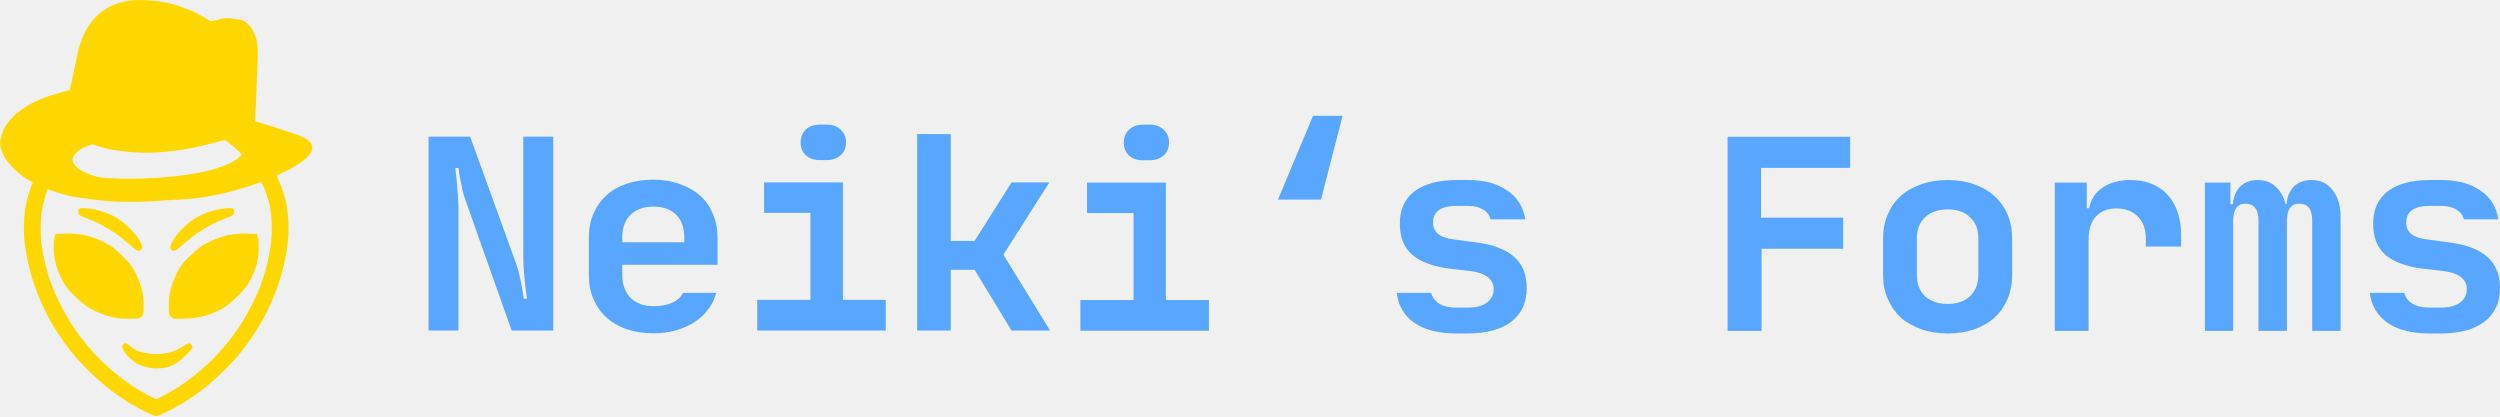
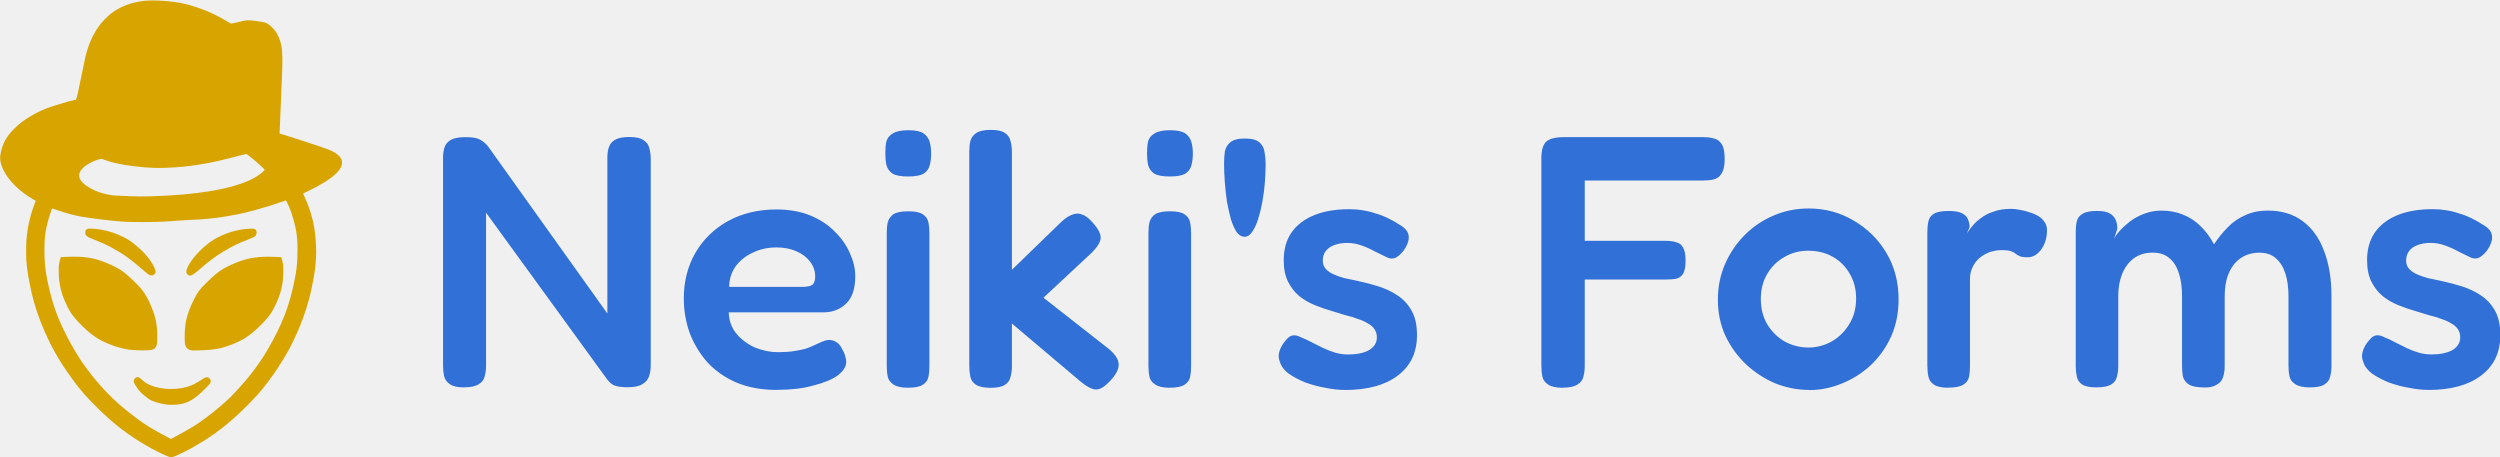
- <svg xmlns="http://www.w3.org/2000/svg" viewBox="0 0 800 133.16">
-   <path fill="gold" d="M49.423 133.03c-1.823-.621-6.216-2.916-9.095-4.75a97 97 0 0 1-4.304-2.962c-2.994-2.21-6.789-5.658-10.124-9.2-1.42-1.508-1.968-2.129-2.794-3.164-3.315-4.155-6.316-8.755-8.309-12.737-2.07-4.134-3.354-7.338-4.645-11.593-.971-3.201-1.961-8.06-2.304-11.301-.17-1.62-.211-2.425-.213-4.228-.002-2.4.178-4.643.557-6.926.33-1.993 1.13-4.859 1.893-6.787.219-.552.39-1.01.38-1.017a4 4 0 0 0-.248-.132c-.41-.207-1.825-1.067-2.347-1.427C5.73 55.331 3.853 53.57 2.5 51.77c-.677-.9-1.043-1.486-1.483-2.37-.843-1.696-1.111-3.116-.86-4.57.148-.868.434-1.952.675-2.567 1.456-3.715 5.016-7.084 10.186-9.639 2.085-1.03 3.676-1.62 7.197-2.664 1.353-.402 3.577-.978 3.775-.978.167 0 .305-.208.453-.681.154-.495.866-3.802 1.705-7.926.808-3.967 1.023-4.88 1.484-6.283C28.265 6.074 33.636 1.318 41.267.243 42.528.065 43.14.028 44.724.032c2.969.007 5.934.292 8.56.822 1.829.37 5.228 1.443 7.102 2.241a48 48 0 0 1 6.349 3.29l.552.341.405-.001c.323-.001.657-.068 1.654-.331 2.724-.718 3.062-.733 6.23-.277 1.79.258 2.255.419 3.138 1.086.98.74 1.828 1.794 2.44 3.033.606 1.228.834 1.928 1.058 3.25.392 2.312.383 3.106-.181 16.187-.189 4.373-.35 8.21-.358 8.528l-.015.578.718.209c2.465.719 12.425 3.988 13.587 4.46 1.784.723 2.975 1.535 3.546 2.415 1.371 2.115-.66 4.786-5.93 7.802-.836.479-3.203 1.682-4.75 2.416l-.328.156.372.797c1.134 2.43 1.764 4.223 2.46 6.996.656 2.609 1.01 5.788 1.009 9.038-.002 3.372-.332 6.124-1.271 10.609-.828 3.95-2.208 8.331-3.769 11.965-2.496 5.812-5.079 10.24-9.057 15.53-2.06 2.74-3.54 4.4-6.753 7.578-3.768 3.726-6.939 6.308-11.133 9.069-3.094 2.036-8.067 4.66-9.913 5.23-.456.14-.556.139-1.023-.02zm1.624-5.752c2.877-1.492 5.814-3.21 7.45-4.357 3.756-2.634 7.752-6.006 10.197-8.604 2.831-3.008 4.668-5.227 6.81-8.229 1.368-1.915 3.242-5.005 4.612-7.6 1.076-2.039 2.547-5.228 3.152-6.833 1.25-3.32 2.092-6.344 2.937-10.556.547-2.73.763-5.084.761-8.322-.002-3.747-.266-5.739-1.192-8.988-.282-.986-.756-2.427-1.013-3.074-.188-.474-1-2.258-1.1-2.416-.031-.05-.432.07-1.578.467-4.507 1.565-9.078 2.851-12.63 3.554-5.253 1.04-8.262 1.393-14.093 1.656-.688.031-2.183.127-3.324.212-3.558.267-5.056.337-8.562.4-2.484.046-6.823-.05-8.323-.185-3.45-.308-5.853-.585-9.014-1.04-2.383-.342-3.629-.573-4.88-.906-1.898-.504-4.72-1.38-5.713-1.772l-.276-.11-.157.41c-.22.575-.656 1.922-.907 2.804-.928 3.252-1.192 5.247-1.194 9.014-.002 4.254.36 6.973 1.62 12.178.688 2.847 1.807 6.187 2.896 8.649 3.228 7.293 7.018 13.232 11.962 18.739 2.367 2.637 3.652 3.894 6.26 6.12 1.424 1.218 3.553 2.87 5.449 4.23 1.706 1.223 4.768 3.026 7.74 4.558.548.283 1.025.514 1.059.514s.507-.23 1.05-.513zm-1.803-9.412c-.073-.01-.348-.046-.612-.077-1.61-.195-3.659-.787-4.698-1.357-.629-.345-1.935-1.369-2.738-2.146-.676-.654-1.682-2.058-2.016-2.811-.255-.577.017-1.259.617-1.549.488-.236.775-.106 1.869.849.85.742 1.12.918 1.998 1.304 1.239.545 2.465.88 3.878 1.058 1.666.21 2.828.225 4.414.053 1.637-.176 2.614-.408 3.917-.929.9-.36 1.17-.503 2.329-1.24.557-.354 1.24-.76 1.518-.903.454-.234.532-.258.781-.237.632.053 1.172.736 1.058 1.342-.05.264-.408.713-1.325 1.66-.979 1.01-1.778 1.746-2.696 2.482-.885.709-1.275.97-2.083 1.387-1.369.71-2.303.957-4.137 1.094-.682.05-1.787.06-2.074.02zM56.072 102c-1.195-.17-1.768-.73-2-1.952-.047-.252-.067-.876-.065-2.038.004-1.753.081-2.7.347-4.281.286-1.696 1.001-3.76 2.065-5.956 1.15-2.372 1.828-3.347 3.484-5.003 1.617-1.618 3.27-3.087 4.283-3.805 2.152-1.524 6.086-3.18 8.951-3.767.989-.203 2.617-.378 4.242-.457.762-.037 4.73.07 4.795.13.054.05.445 1.447.53 1.895.095.504.095 3.593 0 4.466-.164 1.513-.486 3.082-.891 4.342-.555 1.729-1.803 4.386-2.628 5.597-1.402 2.058-4.374 5.017-6.693 6.666-1.42 1.009-2.682 1.66-4.848 2.498-2.288.887-3.838 1.254-6.328 1.5-1.511.15-4.659.248-5.244.165zm-16.746-.057c-1.693-.117-2.383-.225-3.927-.617-1.239-.314-1.948-.54-2.987-.95-2.837-1.122-4.338-1.977-6.248-3.56-1.666-1.379-3.511-3.235-4.674-4.702-.846-1.067-1.265-1.768-2.085-3.49-1.201-2.523-1.788-4.51-2.104-7.126-.109-.904-.155-3.522-.075-4.294.058-.57.47-2.236.576-2.333.021-.02.972-.065 2.113-.1 1.582-.05 2.326-.052 3.137-.005 1.257.072 2.75.233 3.534.382 3.268.62 7.716 2.566 9.894 4.329 1.623 1.313 4.227 3.847 5.083 4.945 1.07 1.374 2.227 3.592 3.126 5.992.669 1.784.898 2.76 1.159 4.937.096.807.118 1.28.121 2.632.004 1.735-.034 2.161-.24 2.713-.229.612-.68.998-1.37 1.174-.296.075-.685.092-2.374.104-1.112.008-2.308-.006-2.66-.03zm4.595-21.796c-.457-.178-1.124-.689-2.681-2.052-2.36-2.065-4.608-3.732-6.62-4.908-2.723-1.59-4.32-2.365-6.861-3.33-1.748-.664-2.17-.884-2.483-1.297-.42-.553-.353-1.41.134-1.742.34-.23.65-.264 1.79-.192 3.148.198 6.094 1.016 9.118 2.533 2.207 1.108 4.825 3.283 6.785 5.638.858 1.032 1.465 1.954 1.998 3.033.507 1.026.533 1.536.104 2.012-.35.39-.798.496-1.284.306m11.199.017a1.18 1.18 0 0 1-.627-.883c-.053-.345.102-.88.468-1.616 1.317-2.643 4.238-5.703 7.456-7.81.98-.64 3.307-1.7 4.788-2.178 1.102-.356 2.77-.733 4.028-.911.958-.136 2.53-.213 2.856-.14.617.138.867.462.867 1.125 0 .338-.022.436-.144.644-.291.494-.713.747-2.17 1.298-2.678 1.014-4.061 1.656-6.275 2.913-2.01 1.142-2.785 1.648-4.6 3.007a57 57 0 0 0-3.084 2.507c-1.471 1.288-2.218 1.863-2.652 2.043-.262.108-.705.109-.911.001zm-8.961-23.048c7.281-.307 12.657-.88 17.756-1.892 5.38-1.068 9.566-2.59 11.919-4.335.499-.37 1.541-1.358 1.541-1.46 0-.072-1.221-1.271-2-1.964-.6-.535-1.579-1.33-2.52-2.047l-.718-.548-.425.032c-.288.022-.967.18-2.101.487-5.534 1.502-9.127 2.247-13.96 2.896-3.249.436-8.097.703-10.622.585a82 82 0 0 1-8.576-.881c-2.078-.333-4.358-.912-5.86-1.489l-.755-.29-.362.057c-.975.154-2.87.964-3.952 1.69-3.516 2.358-2.967 4.899 1.55 7.167 1.417.712 2.846 1.186 4.7 1.56 1.357.275 1.94.318 5.85.435 1.14.034 2.085.074 2.1.089.039.04 4.976-.03 6.434-.092z" />
-   <path fill="#58a6ff" d="M137.14 43.725h13.295l14.949 41.244q.473 1.418.827 3.19.473 1.832.768 3.487.355 1.95.65 3.959h1.005l-.177-1.3q-.178-1.3-.414-3.25-.177-2.009-.414-4.432-.177-2.422-.177-4.668v-38.23h9.572v62.043H163.73l-14.654-41.362q-.65-1.713-1.063-3.545-.414-1.832-.71-3.427-.354-1.832-.59-3.664h-1.005q.237 2.069.473 4.432.177 1.95.355 4.373.177 2.363.177 4.845v38.348h-9.572zm71.911 62.929q-4.609 0-8.509-1.3-3.84-1.359-6.5-3.782-2.659-2.422-4.136-5.85-1.477-3.486-1.477-7.68V76.045q0-4.195 1.477-7.681 1.477-3.428 4.136-5.85 2.66-2.423 6.5-3.723 3.9-1.3 8.509-1.3 4.668 0 8.509 1.418 3.781 1.3 6.44 3.664 2.718 2.422 4.137 5.909 1.477 3.427 1.477 7.622v8.627h-30.49v3.132q0 4.727 2.6 7.386 2.718 2.718 7.327 2.718 3.545 0 5.968-1.064 2.54-1.122 3.545-3.19H229.2q-.768 2.954-2.6 5.318-1.832 2.422-4.49 4.136-2.6 1.654-5.969 2.6-3.25.886-7.09.886zm-9.927-29.131h19.854v-1.418q0-4.727-2.54-7.327-2.6-2.66-7.387-2.66-4.609 0-7.327 2.66-2.6 2.6-2.6 7.268zm43.194 28.244v-9.809h17.018v-27.83h-14.83v-9.75h25.23v37.58h13.71v9.808zm13.886-60.211q0-2.482 1.655-4.077 1.713-1.596 4.49-1.596h2.246q2.777 0 4.431 1.596 1.714 1.595 1.714 4.077 0 2.6-1.714 4.136-1.772 1.536-4.49 1.536h-2.187q-2.777 0-4.49-1.536-1.655-1.536-1.655-4.136m37.285-2.659h10.754v34.212h7.623l11.818-18.731h12.113l-14.713 23.104 14.949 24.285h-12.35l-11.818-19.44h-7.623v19.44h-10.754zm52.234 62.929v-9.809h17.018v-27.83h-14.89v-9.75h25.231v37.58h13.768v9.808zm13.886-60.211q0-2.54 1.655-4.077 1.713-1.655 4.49-1.655H368q2.718 0 4.372 1.655 1.714 1.536 1.714 4.077t-1.714 4.136q-1.713 1.536-4.49 1.536h-2.128q-2.777 0-4.49-1.536-1.655-1.595-1.655-4.136m63.107 18.258h-13.768l11.227-26.826h9.454zm46.74 42.839h-3.428q-8.39 0-13.413-3.368-4.904-3.427-5.673-9.631h11.05q.532 2.245 2.66 3.545 2.186 1.182 5.377 1.182h3.427q4.077 0 6.263-1.537 2.245-1.654 2.245-4.372 0-4.786-7.386-5.79l-6.736-.769q-8.095-1.064-11.995-4.49-3.9-3.428-3.9-9.928 0-6.736 4.668-10.34 4.787-3.604 13.59-3.604h3.546q7.859 0 12.586 3.368 4.845 3.25 5.731 9.218H476.96q-.413-2.01-2.363-3.132-1.95-1.182-4.846-1.182h-3.545q-7.622 0-7.622 5.318 0 4.61 6.381 5.377l7.032.946q8.45 1.004 12.527 4.668 4.018 3.486 4.018 9.986 0 6.972-4.905 10.754-4.904 3.781-14.18 3.781zm83.373-.827V43.783h39.235v9.927h-28.54v15.954h26.294v9.927h-26.117v26.294zm60.566-29.603v11.64q0 4.313 2.6 6.854 2.659 2.482 7.268 2.482 4.55 0 7.15-2.482 2.659-2.54 2.659-6.854v-11.64q0-4.314-2.66-6.795-2.6-2.482-7.15-2.482-4.49 0-7.208 2.482-2.659 2.481-2.659 6.795m-10.813 11.64v-11.64q0-4.196 1.477-7.623 1.478-3.486 4.137-5.908 2.777-2.482 6.617-3.782 3.782-1.36 8.45-1.36t8.45 1.36q3.782 1.3 6.5 3.782 2.718 2.422 4.195 5.908 1.477 3.427 1.477 7.623v11.64q0 4.254-1.477 7.8-1.477 3.427-4.136 5.908-2.66 2.423-6.56 3.782-3.78 1.3-8.449 1.3-4.668 0-8.45-1.36-3.84-1.358-6.618-3.78-2.659-2.542-4.136-5.969t-1.477-7.681m54.952 17.963V58.437h10.222v8.213h.768q.827-4.313 4.314-6.618 3.427-2.422 8.804-2.422 7.681 0 11.995 4.727t4.313 13.118v3.427h-11.286V76.4q0-4.609-2.54-7.09-2.482-2.6-6.914-2.6-4.136 0-6.559 2.6-2.304 2.6-2.304 7.09v29.485zm48.04 0V58.437h8.153v6.913h.828q.236-3.604 2.304-5.672 2.186-2.068 5.673-2.068 3.368 0 5.613 2.068 2.363 2.068 3.25 5.672h.295q.296-3.604 2.364-5.672 2.127-2.068 5.672-2.068 4.314 0 6.736 3.25 2.541 3.19 2.541 8.804v36.22h-9.1V70.55q0-5.377-4.136-5.377-3.959 0-3.959 5.554v35.158h-9.1V70.55q0-4.432-2.835-5.2-.828-.177-1.3-.177-.414 0-1.3.177-2.66.768-2.66 5.377v35.158zm75.337.827h-3.486q-8.39 0-13.354-3.368-4.964-3.427-5.732-9.631h11.05q.532 2.245 2.718 3.545 2.128 1.182 5.318 1.182h3.487q4.018 0 6.204-1.537 2.245-1.654 2.245-4.372 0-4.786-7.327-5.79l-6.736-.769q-8.154-1.064-12.054-4.49-3.84-3.428-3.84-9.928 0-6.736 4.667-10.34 4.728-3.604 13.531-3.604h3.546q7.858 0 12.586 3.368 4.845 3.25 5.731 9.218h-11.05q-.472-2.01-2.422-3.132-1.891-1.182-4.846-1.182h-3.545q-7.622 0-7.622 5.318 0 4.61 6.44 5.377l6.973.946q8.45 1.004 12.527 4.668 4.077 3.486 4.077 9.986 0 6.972-4.964 10.754-4.904 3.781-14.122 3.781z" class="a" />
+ <svg xmlns="http://www.w3.org/2000/svg" viewBox="0 0 684 125">
+   <path fill="#d8a400" d="M46.3 125c-.82-.265-3.01-1.3-4.7-2.22-3.13-1.71-5.35-3.14-8.18-5.25-3.13-2.34-7.21-6.16-10.5-9.86-1.62-1.8-4.23-5.34-5.99-8.12-1.4-2.21-2.37-3.93-3.35-5.93-1.89-3.87-3.11-7-4.23-10.8-.836-2.88-1.68-7.13-2-9.98-.172-1.58-.202-2.19-.201-4.14 0-2.41.131-4.09.5-6.41.289-1.82 1.09-4.71 1.8-6.48l.343-.858-.618-.354c-3.77-2.16-6.78-5.1-8.23-8.06-.79-1.61-1.05-2.97-.824-4.28.39-2.27 1.12-3.91 2.53-5.7.552-.699 1.97-2.1 2.77-2.74 2.17-1.74 5.19-3.41 7.87-4.37 2.09-.744 6.16-1.94 7.29-2.13.323-.056.368-.206 1.12-3.75.275-1.29.748-3.57 1.05-5.08.302-1.5.63-3.03.725-3.4 1.04-4.04 2.79-7.36 5.15-9.79 1.43-1.47 2.78-2.46 4.51-3.3 1.9-.927 3.8-1.46 6.2-1.75 2.68-.317 7.8.034 11 .752 1.68.381 4.55 1.31 6.18 1.99 2 .846 4.28 2.02 5.8 2.98.582.371.828.483 1.05.485.096 0 .881-.177 1.74-.394 1.86-.468 2.25-.529 3.18-.49 1.14.048 3.44.374 4.17.59.887.261 1.96 1.13 2.85 2.31.696.924 1.38 2.52 1.63 3.81.251 1.29.292 1.75.316 3.53.027 2.06-.009 3.17-.385 11.9-.163 3.75-.309 7.2-.325 7.66-.016.467-.04.921-.054 1.01-.023.152-.014.162.19.215 1.34.351 11.3 3.6 12.9 4.21 1.8.683 2.95 1.43 3.56 2.3.889 1.27.456 2.81-1.24 4.43-1.57 1.5-4.45 3.28-7.94 4.91-.765.358-1.01.492-1 .558.004.047.178.451.388.899.99 2.12 1.62 3.95 2.27 6.58.492 1.99.827 4.88.88 7.59.068 3.46-.32 6.69-1.38 11.5-.658 2.99-1.88 6.86-3.11 9.81-.853 2.05-2.28 5.06-3.09 6.52a89 89.2 0 0 1-3.13 5.12c-1.44 2.17-3.81 5.29-5.07 6.69-1.66 1.85-4.26 4.48-5.94 6-2.81 2.56-4.84 4.14-8.02 6.27-2.49 1.66-6.2 3.7-8.49 4.67-1.18.496-1.45.551-1.96.388zm1.54-5.48a83 83.2 0 0 0 5.11-2.88c2.86-1.75 7.28-5.23 10.1-7.99.892-.864 2.75-2.87 3.96-4.29 1.66-1.93 3.73-4.71 4.98-6.68a74 74.2 0 0 0 4.82-8.91c1.39-3.06 2.48-6.32 3.28-9.81 1.03-4.5 1.3-6.7 1.3-10.5 0-2.37-.092-3.67-.376-5.33-.305-1.78-1.13-4.66-1.79-6.25-.386-.931-.93-2.05-.996-2.05-.032 0-.603.19-1.27.424a91 91.2 0 0 1-6.98 2.17c-3.16.865-4.65 1.19-8.17 1.79-2.83.483-6.3.83-9.29.928-.957.031-2.05.1-4.68.299-2.13.16-3.16.21-5.58.281-2.47.071-7.19.027-8.62-.08-3.42-.26-8.29-.844-11.4-1.37-1.75-.297-4.08-.925-6.57-1.78-.685-.235-1.28-.437-1.33-.452-.096-.032-.23.295-.632 1.53-.571 1.76-1.01 3.51-1.22 4.84-.257 1.63-.327 2.71-.328 5.02 0 3.15.181 5.13.725 7.86.7 3.51 1.33 5.87 2.32 8.71 1.11 3.18 3 7.11 5.18 10.8 1.3 2.19 2.03 3.29 3.45 5.19 1.78 2.39 2.76 3.55 5.14 6.12 2.29 2.47 5.18 4.97 8.94 7.74 2.03 1.5 4.6 3.04 7.97 4.79.48.249.881.453.893.454.011 0 .482-.24 1.05-.531zm-1.91-8.79c-2.16-.264-4.17-.869-5.2-1.57-.945-.637-2.21-1.73-2.7-2.34-.647-.797-1.36-1.97-1.45-2.38-.044-.205.046-.541.21-.782.166-.245.571-.481.822-.482.364-.001.564.125 1.45.917.702.624.822.708 1.5 1.03 1.44.692 2.66 1.02 4.54 1.22 1.41.15 3.21.083 4.73-.176a11.7 11.8 0 0 0 4.38-1.7c1.58-1.02 2.02-1.25 2.37-1.25.31 0 .446.057.71.303.402.371.49.912.213 1.32-.43.634-2.2 2.39-3.39 3.37-.968.795-1.44 1.11-2.25 1.52-1.22.611-2.08.847-3.58.972-.593.05-2.01.063-2.35.02zm-8.42-14.9c-1.91-.09-2.7-.197-4.19-.569-1.79-.446-2.88-.831-4.73-1.68-1.34-.609-2.11-1.07-3.28-1.94-2.2-1.65-4.72-4.23-5.95-6.08-.417-.626-1.16-2.08-1.67-3.28-.869-2.03-1.33-3.84-1.54-6.07-.095-.984-.11-3.11-.026-3.8.047-.389.45-2.01.515-2.07.01-.01.897-.045 1.97-.08 4.47-.14 6.94.238 10.3 1.58 2.33.919 4.01 1.84 5.35 2.94 1.04.85 3.23 2.92 4.04 3.83 1.24 1.39 2.27 3.18 3.26 5.64.904 2.26 1.23 3.66 1.44 6.26.076.939.032 3.23-.07 3.68-.206.897-.626 1.34-1.45 1.53-.616.146-2.2.186-3.99.103zm15 .027c-.722-.128-.936-.217-1.28-.535-.293-.27-.441-.534-.57-1.01-.092-.343-.11-.574-.13-1.73q-.05-2.67.41-4.95c.323-1.61 1.14-3.8 2.14-5.74 1.03-2.01 1.54-2.69 3.23-4.36 2.33-2.3 3.62-3.36 5.16-4.21.764-.424 2.27-1.12 3.21-1.49 3.4-1.33 5.85-1.7 10.3-1.56 1.07.034 1.96.07 1.97.08.066.065.468 1.68.514 2.07.032.263.057 1.04.056 1.73-.007 3.68-.692 6.43-2.48 9.97-.26.514-.627 1.17-.814 1.45-1.6 2.41-5.02 5.65-7.54 7.16-1.28.766-3.9 1.86-5.61 2.34-1.22.343-2.86.59-4.83.726-.787.054-3.53.106-3.74.07zm-.822-20.5c-.536-.199-.811-.764-.678-1.39.156-.73.905-2.06 1.82-3.24 1.27-1.64 2.64-2.97 4.53-4.39.945-.712 1.47-1.03 2.5-1.53 1.66-.805 3.3-1.4 4.86-1.74 1.6-.357 2.68-.493 3.94-.497.96-.004 1.06.02 1.31.318.184.22.25.47.223.847-.056.778-.455 1.1-2.19 1.75-2.68 1.01-4.37 1.83-6.96 3.38-1.96 1.17-3.87 2.6-6.13 4.56-1.73 1.51-2.31 1.91-2.82 1.97a1.1 1.1 0 0 1-.397-.03m-10.6-.053c-.43-.156-1.02-.6-2.32-1.74-2.09-1.84-4.08-3.36-5.65-4.34a67 67.1 0 0 0-3.32-1.89c-1.11-.581-2.78-1.31-4.26-1.86-1.31-.487-1.87-.822-2.1-1.26-.127-.247-.152-.791-.048-1.06a.99.992 0 0 1 .638-.58c.452-.124 2.38.018 3.8.28 2.05.38 3.83.972 5.83 1.94 1.03.5 1.55.822 2.5 1.53 2.73 2.05 4.79 4.34 5.92 6.56.465.912.553 1.28.417 1.73-.169.565-.841.89-1.41.683zm.078-21.6c12.8-.365 22.1-1.95 27.7-4.67 1.42-.702 2.8-1.68 3.4-2.4l.167-.204-.885-.87c-.964-.945-2-1.83-3.25-2.79l-.804-.611-.371.035c-.206.019-.979.2-1.73.407-3.59.985-7.63 1.9-10.2 2.31-3.89.627-6.32.869-10.2 1.01-2.47.088-4.9-.04-8.19-.434-3.57-.426-6.22-.996-8.27-1.78-.599-.228-.675-.247-.974-.223-.76.06-2.72.879-3.76 1.57-1.25.832-1.98 1.73-2.13 2.62-.233 1.36.971 2.76 3.48 4.04 1.16.591 1.91.879 3.19 1.22 1.8.475 2.45.558 5.06.648 1.22.042 2.62.094 3.11.117 1.32.06 2.63.062 4.61.006z" />
+   <path fill="#3170d6" stroke="#fff" stroke-width=".009" d="M127 106q-2.65 0-3.92-.883-1.18-.785-1.57-2.16-.294-1.37-.294-2.94v-56.9q0-1.47.392-2.75t1.67-2.06q1.37-.785 4.02-.785 2.94 0 4.02.687 1.18.589 2.16 1.77l32.7 45.8v-42.7q0-1.47.392-2.75t1.67-2.06q1.27-.785 3.92-.785 2.74 0 3.92.883 1.27.785 1.57 2.16.392 1.37.392 3.04v56.5q0 1.57-.49 2.94-.392 1.28-1.76 2.06-1.27.883-4.02.883-2.16 0-3.43-.392-1.18-.392-2.16-1.67l-33.2-45.7v41.9q0 1.57-.392 2.94-.294 1.28-1.57 2.06-1.27.883-4.02.883zm85.6.687q-6.37 0-11.2-2.06-4.7-2.06-7.94-5.59-3.14-3.63-4.8-8.04-1.57-4.51-1.57-9.32 0-7.06 3.23-12.6 3.23-5.49 8.92-8.63 5.78-3.14 13.2-3.14 5.29 0 9.31 1.67t6.66 4.41q2.74 2.65 4.12 5.89 1.47 3.24 1.47 6.28 0 5.2-2.55 7.55-2.45 2.35-6.17 2.35h-25.9q.098 3.34 2.06 5.79 2.06 2.45 5.1 3.83 3.14 1.28 6.37 1.28 2.45 0 4.31-.294 1.96-.294 3.33-.687 1.37-.491 2.35-.981 1.08-.491 1.96-.883.882-.392 1.67-.491 1.08-.098 2.16.491t1.76 2.06q.588.981.784 1.86.294.785.294 1.57 0 1.96-2.35 3.73-2.35 1.67-6.66 2.75-4.21 1.18-10 1.18zm-13.1-28.2h20.1q1.67 0 2.55-.491.882-.589.882-2.35 0-2.26-1.37-4.02-1.37-1.86-3.72-2.85-2.35-1.08-5.49-1.08-3.63 0-6.57 1.47-2.94 1.37-4.7 3.83-1.67 2.45-1.67 5.49zm48.9 27.6q-2.65 0-3.92-.883-1.27-.785-1.57-2.06-.294-1.37-.294-3.04v-36.5q0-1.57.294-2.85.392-1.37 1.57-2.16 1.27-.785 4.02-.785t3.92.785q1.27.785 1.57 2.16.294 1.37.294 3.04v36.4q0 1.67-.294 3.04-.294 1.28-1.57 2.06-1.18.785-4.02.785zm0-57.8q-2.84 0-4.21-.785-1.27-.883-1.67-2.35-.294-1.47-.294-3.24 0-1.86.294-3.24.392-1.37 1.76-2.16 1.37-.883 4.21-.883 2.94 0 4.21.883t1.67 2.35q.392 1.37.392 3.24 0 1.67-.392 3.14t-1.67 2.26q-1.27.785-4.31.785zm55 47.2q2.55 2.16 2.65 4.02.196 1.86-1.96 4.32-1.67 1.86-2.94 2.45-1.27.589-2.55 0-1.27-.491-3.04-1.96l-18.7-15.8v11.7q0 1.57-.392 2.94-.294 1.37-1.57 2.16-1.18.785-3.92.785t-4.02-.883q-1.18-.785-1.47-2.16-.294-1.37-.294-2.94v-58.6q0-1.67.294-2.94.392-1.37 1.57-2.16 1.27-.883 4.02-.883t3.92.883q1.18.785 1.47 2.16.392 1.28.392 3.04v32.2l13.5-13.1q1.57-1.47 2.94-1.96 1.37-.589 2.65-.098 1.37.392 2.84 2.06 2.45 2.65 2.35 4.41-.098 1.67-2.45 4.02l-13.2 12.3zm16.6 10.6q-2.65 0-3.92-.883-1.27-.785-1.57-2.06-.294-1.37-.294-3.04v-36.5q0-1.57.294-2.85.392-1.37 1.57-2.16 1.27-.785 4.02-.785 2.74 0 3.92.785 1.27.785 1.57 2.16.294 1.37.294 3.04v36.4q0 1.67-.294 3.04-.294 1.28-1.57 2.06-1.18.785-4.02.785zm0-57.8q-2.84 0-4.21-.785-1.27-.883-1.67-2.35-.294-1.47-.294-3.24 0-1.86.294-3.24.392-1.37 1.76-2.16 1.37-.883 4.21-.883 2.94 0 4.21.883t1.67 2.35q.392 1.37.392 3.24 0 1.67-.392 3.14t-1.67 2.26q-1.27.785-4.31.785zm20.5 16.5q-1.18 0-2.16-1.28-.882-1.37-1.57-3.53-.588-2.16-1.08-4.81-.392-2.75-.588-5.4-.196-2.75-.196-5 0-1.67.196-3.24.294-1.57 1.47-2.55 1.18-1.08 4.02-1.08t4.02 1.08 1.37 2.65q.294 1.57.294 3.14 0 2.26-.196 5-.196 2.65-.686 5.4-.49 2.65-1.18 4.81t-1.67 3.53q-.882 1.28-2.06 1.28zm27.5 41.9q-2.55 0-5.39-.589-2.84-.491-5.49-1.47-2.65-1.08-4.61-2.45-1.86-1.47-2.35-3.24-.392-.981-.294-1.86.098-.981.588-1.96.49-1.08 1.47-2.16.882-1.08 1.76-1.18.98-.196 2.45.589 1.27.491 2.74 1.28l3.14 1.57q1.67.785 3.33 1.28 1.76.491 3.43.491 3.63 0 5.78-1.18 2.16-1.28 2.16-3.53 0-1.28-.686-2.26-.686-.981-1.86-1.57-1.08-.687-2.65-1.18-1.47-.589-3.23-.981-1.67-.491-3.53-1.08-2.45-.687-4.9-1.67-2.45-.981-4.41-2.55-1.86-1.57-3.04-3.92t-1.18-5.89q0-4.41 2.06-7.46 2.16-3.14 6.17-4.81 4.02-1.67 9.7-1.67 1.96 0 3.72.294 1.86.294 3.53.883 1.76.491 3.33 1.28 1.67.785 3.14 1.77 2.45 1.37 2.55 3.24.098 1.77-1.37 3.83-1.08 1.37-2.16 1.96-1.08.491-2.25 0-1.57-.785-3.43-1.67-1.76-.981-3.72-1.67-1.86-.687-3.92-.687-1.96 0-3.53.589t-2.35 1.67q-.784 1.08-.784 2.55 0 1.37.784 2.26.784.883 2.06 1.47 1.27.589 3.04 1.08 1.76.392 3.72.785 2.74.589 5.59 1.47 2.84.883 5.19 2.45 2.45 1.57 3.92 4.22 1.47 2.55 1.47 6.67 0 7.16-5.29 11.1-5.19 3.92-14.4 3.92zm59.6-.589q-2.74 0-4.02-.883-1.27-.785-1.57-2.16-.294-1.37-.294-3.04v-56.6q0-3.34 1.27-4.61 1.37-1.28 4.9-1.28h38.2q1.67 0 2.94.392 1.27.294 2.06 1.57.784 1.18.784 4.02 0 2.75-.882 4.02-.784 1.28-2.16 1.57-1.27.294-2.94.294h-32.3v16.5h22.2q1.67 0 2.84.392 1.27.294 1.86 1.47.686 1.08.686 3.63 0 2.35-.686 3.53-.686 1.08-1.96 1.37-1.18.196-2.84.196h-22.1v23.6q0 1.67-.392 3.04-.294 1.28-1.57 2.06-1.27.883-4.02.883zm67.4.589q-4.7 0-9.21-1.77-4.41-1.86-8.04-5.2-3.53-3.34-5.68-7.85-2.06-4.51-2.06-9.91 0-5.2 1.96-9.71t5.39-7.95q3.43-3.43 7.84-5.3 4.51-1.96 9.6-1.96 6.86 0 12.4 3.34 5.59 3.24 8.92 8.83t3.33 12.7q0 5.59-2.06 10.2-2.06 4.51-5.59 7.85-3.53 3.24-7.94 5-4.31 1.77-8.92 1.77zm-.196-11.6q3.23 0 6.17-1.57 3.04-1.67 4.9-4.71 1.96-3.04 1.96-7.16 0-3.83-1.76-6.77-1.67-2.94-4.61-4.61t-6.76-1.67q-3.63 0-6.57 1.77-2.94 1.67-4.7 4.71-1.67 2.94-1.67 6.67 0 4.12 1.86 7.16 1.86 2.94 4.8 4.61 3.04 1.57 6.37 1.57zm38.2 11q-2.65 0-3.92-.883-1.18-.785-1.47-2.16-.294-1.37-.294-3.04v-36.4q0-1.77.294-3.04.294-1.37 1.47-2.06 1.27-.785 4.02-.785 2.65 0 3.82.687 1.27.687 1.57 1.77.392.981.392 1.96l-.784 1.77q.49-.785 1.37-1.86.882-1.18 2.35-2.26 1.47-1.18 3.53-1.86 2.06-.785 4.9-.785 1.18 0 2.45.294 1.37.196 2.65.687 1.37.392 2.45 1.08t1.67 1.67q.588.883.588 2.06 0 3.14-1.57 5.3t-3.72 2.16q-1.47 0-2.16-.294-.686-.294-1.18-.687-.392-.392-1.27-.687-.784-.294-2.55-.294-1.47 0-3.04.491-1.47.491-2.74 1.47-1.27.981-2.06 2.55-.784 1.47-.784 3.43v23.8q0 1.67-.294 3.04-.294 1.28-1.57 2.06-1.27.785-4.12.785zm40.6-.098q-2.65 0-3.92-.785-1.18-.785-1.47-2.16-.294-1.37-.294-2.94v-36.7q0-1.57.294-2.85t1.57-2.06q1.27-.785 4.02-.785 2.84 0 4.12 1.18 1.37 1.18 1.37 3.73l-.882 2.75q.49-1.08 1.67-2.35 1.18-1.28 2.84-2.55 1.76-1.28 3.92-2.06 2.16-.785 4.51-.785 3.23 0 5.88 1.08 2.74 1.08 4.8 3.14 2.16 2.06 3.72 5 1.67-2.55 3.72-4.61 2.06-2.16 4.8-3.34 2.74-1.28 6.17-1.28 5.68 0 9.51 2.85 3.92 2.85 5.88 8.14 2.06 5.2 2.06 12.5v19q0 1.67-.392 3.04-.294 1.28-1.57 2.06-1.18.785-3.92.785t-4.02-.883q-1.27-.785-1.57-2.06-.294-1.37-.294-3.04v-19q0-3.63-.882-6.28t-2.65-4.12q-1.67-1.47-4.41-1.47-2.94 0-5.1 1.47-2.06 1.37-3.23 4.02-1.18 2.65-1.18 6.47v19.1q0 1.67-.49 3.14-.49 1.37-1.96 2.06-1.37.785-4.02.589-2.45-.098-3.63-.981-1.08-.883-1.37-2.16-.196-1.37-.196-2.85v-19q0-3.63-.882-6.28-.882-2.75-2.65-4.12-1.67-1.47-4.51-1.47-3.04 0-5.19 1.57-2.06 1.57-3.14 4.22t-1.08 6.08v19.2q0 1.57-.392 2.94-.294 1.37-1.57 2.06-1.18.785-4.02.785zm90.8.687q-2.55 0-5.39-.59-2.84-.49-5.49-1.47-2.65-1.08-4.61-2.45-1.86-1.47-2.35-3.24-.392-.98-.294-1.86.098-.98.588-1.96.49-1.08 1.47-2.16.882-1.08 1.76-1.18.98-.195 2.45.59 1.27.49 2.74 1.28l3.14 1.57q1.67.785 3.33 1.28 1.76.49 3.43.49 3.63 0 5.78-1.18 2.16-1.28 2.16-3.53 0-1.28-.686-2.26t-1.86-1.57q-1.08-.686-2.65-1.18-1.47-.588-3.23-.98-1.67-.491-3.53-1.08-2.45-.687-4.9-1.67-2.45-.981-4.41-2.55-1.86-1.57-3.04-3.92t-1.18-5.89q0-4.41 2.06-7.46 2.16-3.14 6.17-4.81 4.02-1.67 9.7-1.67 1.96 0 3.72.294 1.86.294 3.53.883 1.76.49 3.33 1.28 1.67.785 3.14 1.77 2.45 1.37 2.55 3.24.098 1.77-1.37 3.83-1.08 1.37-2.16 1.96-1.08.49-2.25 0-1.57-.785-3.43-1.67-1.76-.981-3.72-1.67-1.86-.687-3.92-.687-1.96 0-3.53.589t-2.35 1.67q-.784 1.08-.784 2.55 0 1.37.784 2.26.784.883 2.06 1.47 1.27.589 3.04 1.08 1.76.392 3.72.785 2.74.589 5.59 1.47 2.84.883 5.19 2.45 2.45 1.57 3.92 4.22 1.47 2.55 1.47 6.67 0 7.16-5.29 11.1-5.19 3.92-14.4 3.92z" aria-label="Neiki's Forms" />
</svg>
